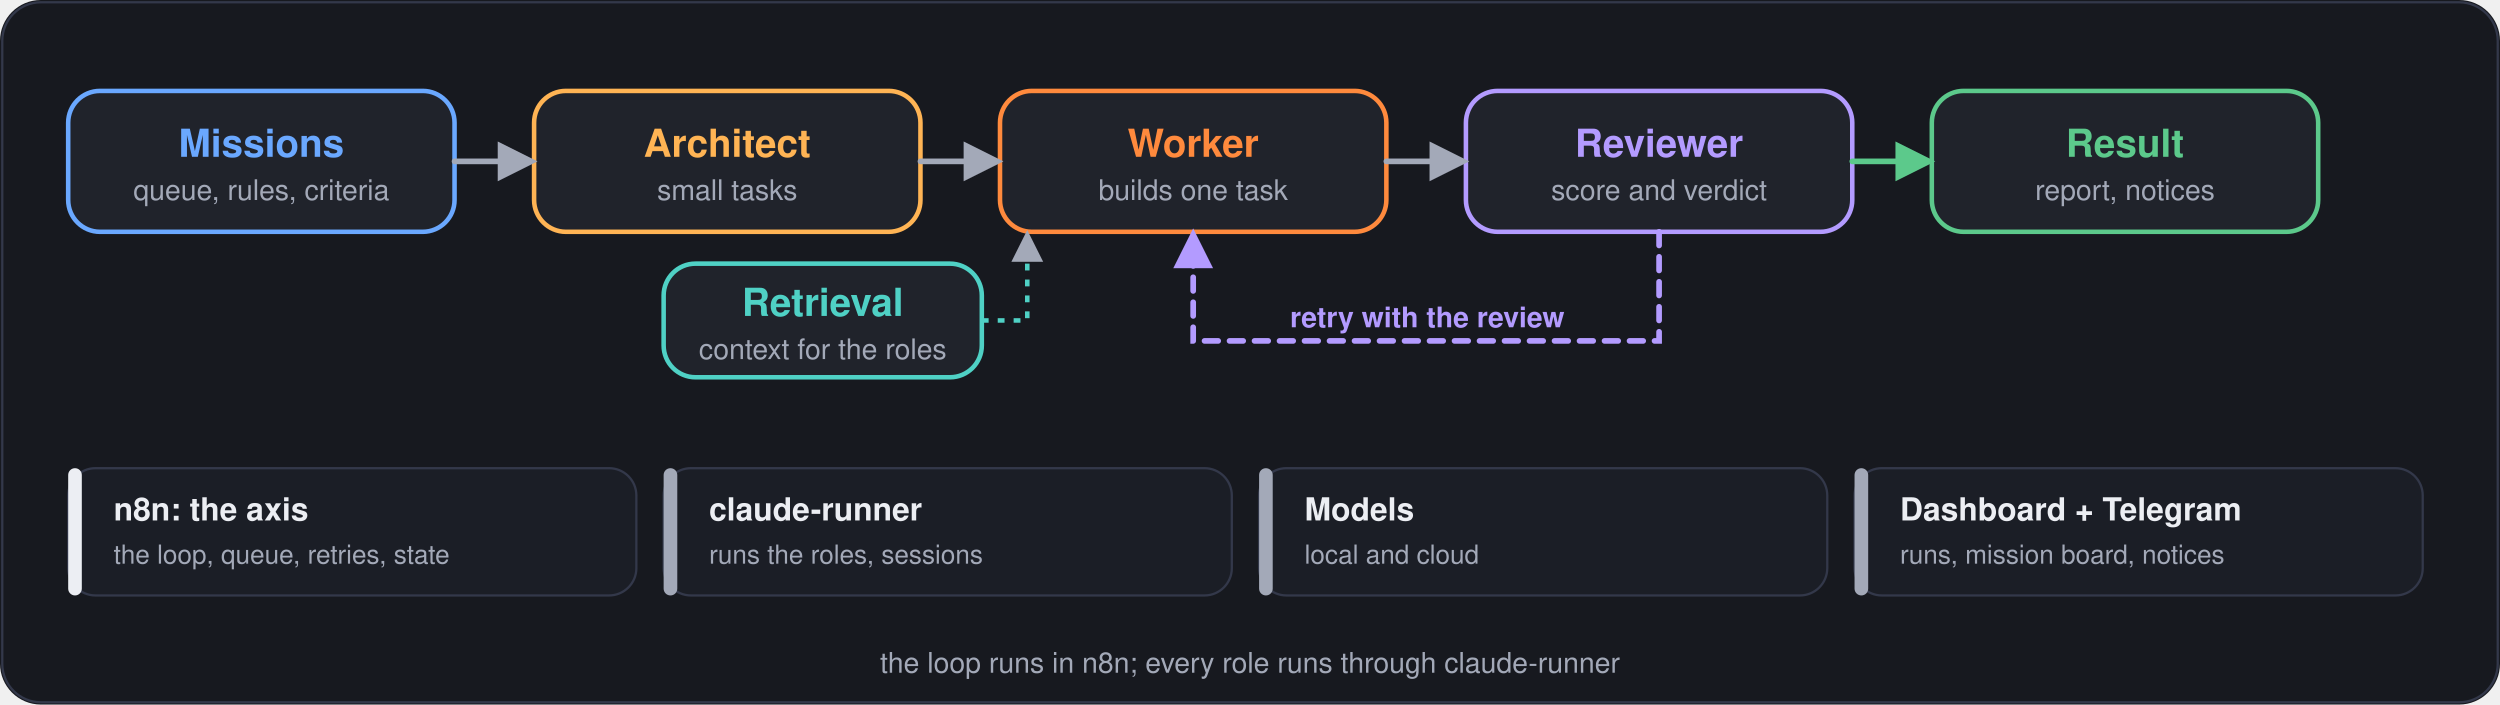
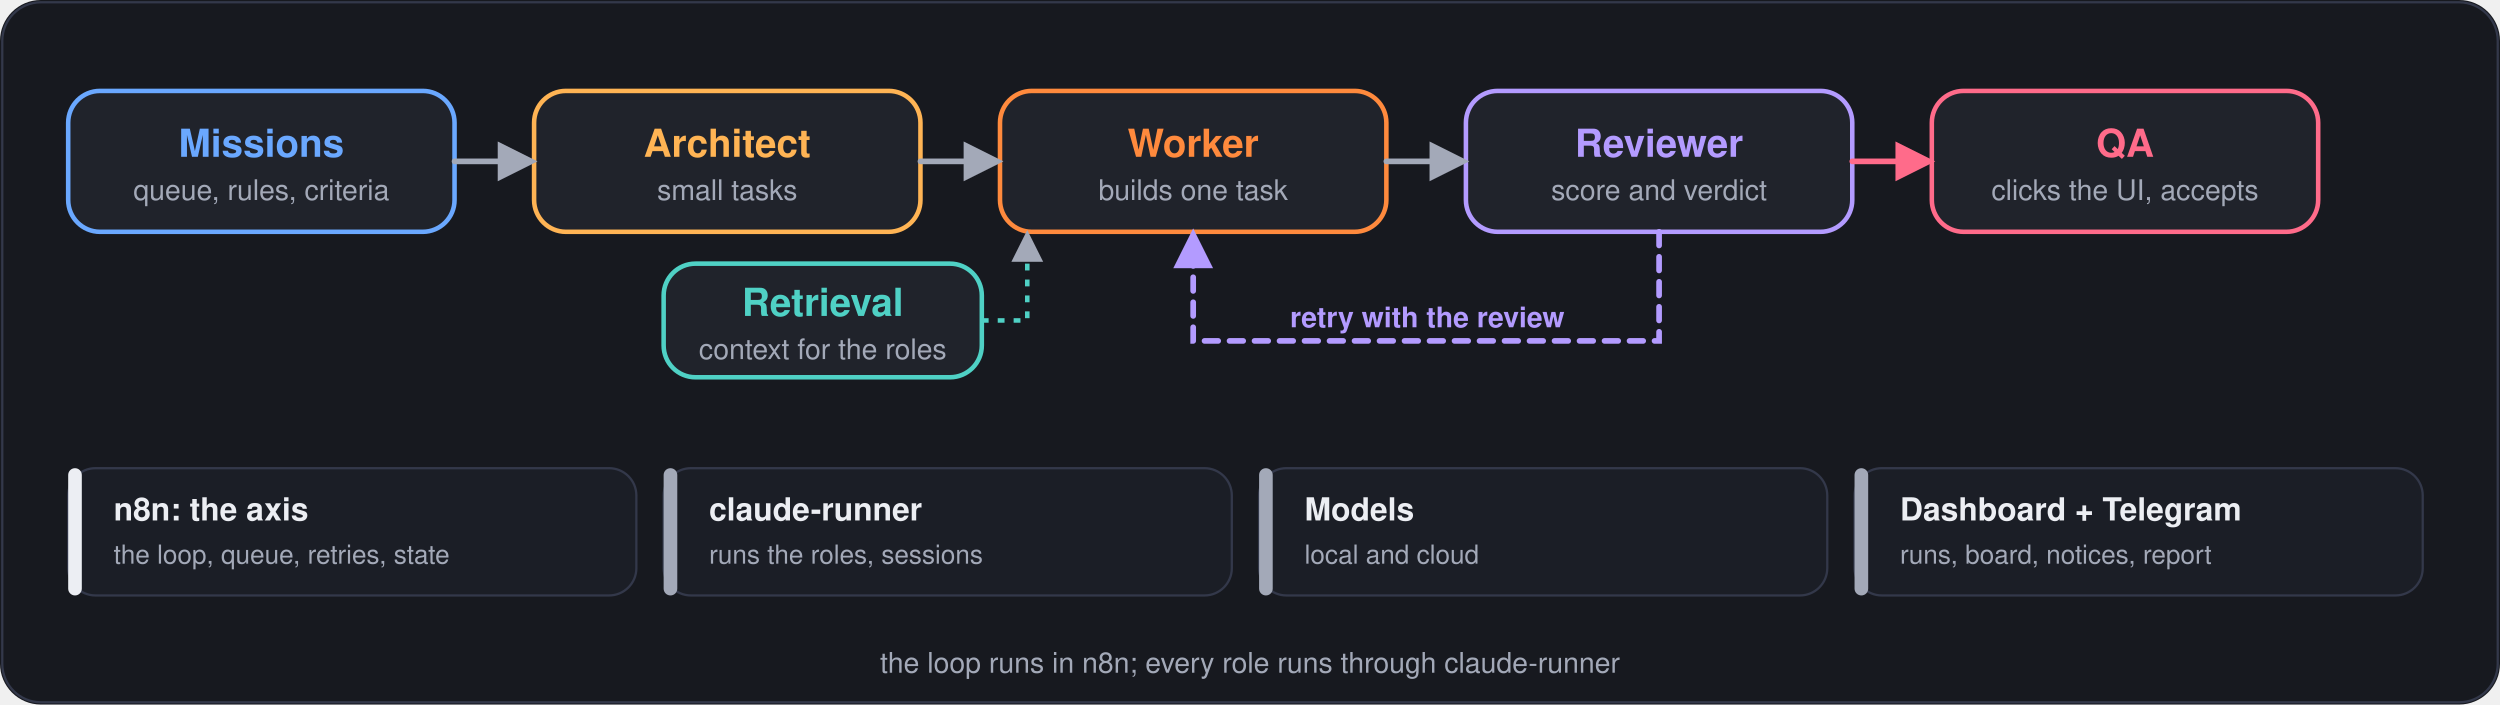
<svg xmlns="http://www.w3.org/2000/svg" viewBox="0 0 1100 310" role="img" aria-label="How a mission runs">
  <defs>
    <linearGradient id="bg" x1="0" y1="0" x2="1" y2="1">
      <stop offset="0" stop-color="#17191f" />
      <stop offset="1" stop-color="#2b2113" />
    </linearGradient>
    <linearGradient id="amber" x1="0" y1="0" x2="1" y2="0">
      <stop offset="0" stop-color="#ffc766" />
      <stop offset="1" stop-color="#ff8a3d" />
    </linearGradient>
    <pattern id="grid" width="40" height="40" patternUnits="userSpaceOnUse">
      <path d="M40 0H0V40" fill="none" stroke="#fff" stroke-opacity=".05" />
    </pattern>
    <marker id="a" viewBox="0 0 10 10" refX="8" refY="5" markerWidth="7" markerHeight="7" orient="auto-start-reverse">
      <path d="M0 0L10 5L0 10z" fill="#a3a9b8" />
    </marker>
    <marker id="b" viewBox="0 0 10 10" refX="8" refY="5" markerWidth="7" markerHeight="7" orient="auto-start-reverse">
      <path d="M0 0L10 5L0 10z" fill="#b39bff" />
    </marker>
    <marker id="g" viewBox="0 0 10 10" refX="8" refY="5" markerWidth="7" markerHeight="7" orient="auto-start-reverse">
-       <path d="M0 0L10 5L0 10z" fill="#5cc98b" />
+       <path d="M0 0L10 5L0 10z" fill="#ff6b8a" />
    </marker>
  </defs>
  <rect width="1100" height="310" rx="18" fill="#17191f" />
  <rect x="1" y="1" width="1098" height="308" rx="17" fill="none" stroke="#33384a" />
  <g font-family="Segoe UI, Helvetica, Arial, sans-serif" text-anchor="middle">
    <rect x="30" y="40" width="170" height="62" rx="14" fill="#20232b" stroke="#6aa8ff" stroke-width="2" />
    <text x="115.0" y="69.0" fill="#6aa8ff" font-size="17" font-weight="700">Missions</text>
    <text x="115.0" y="88.0" fill="#a3a9b8" font-size="12.5" font-weight="400">queue, rules, criteria</text>
    <rect x="235" y="40" width="170" height="62" rx="14" fill="#20232b" stroke="#ffb454" stroke-width="2" />
    <text x="320.0" y="69.0" fill="#ffb454" font-size="17" font-weight="700">Architect</text>
    <text x="320.0" y="88.0" fill="#a3a9b8" font-size="12.5" font-weight="400">small tasks</text>
    <rect x="440" y="40" width="170" height="62" rx="14" fill="#20232b" stroke="#ff8a3d" stroke-width="2" />
    <text x="525.0" y="69.0" fill="#ff8a3d" font-size="17" font-weight="700">Worker</text>
    <text x="525.0" y="88.0" fill="#a3a9b8" font-size="12.5" font-weight="400">builds one task</text>
    <rect x="645" y="40" width="170" height="62" rx="14" fill="#20232b" stroke="#b39bff" stroke-width="2" />
    <text x="730.0" y="69.0" fill="#b39bff" font-size="17" font-weight="700">Reviewer</text>
    <text x="730.0" y="88.0" fill="#a3a9b8" font-size="12.5" font-weight="400">score and verdict</text>
-     <rect x="850" y="40" width="170" height="62" rx="14" fill="#20232b" stroke="#5cc98b" stroke-width="2" />
-     <text x="935.0" y="69.0" fill="#5cc98b" font-size="17" font-weight="700">Result</text>
-     <text x="935.0" y="88.0" fill="#a3a9b8" font-size="12.5" font-weight="400">report, notices</text>
+     <rect x="850" y="40" width="170" height="62" rx="14" fill="#20232b" stroke="#ff6b8a" stroke-width="2" />
+     <text x="935.0" y="69.0" fill="#ff6b8a" font-size="17" font-weight="700">QA</text>
+     <text x="935.0" y="88.0" fill="#a3a9b8" font-size="12.5" font-weight="400">clicks the UI, accepts</text>
    <g stroke="#a3a9b8" stroke-width="2.5" fill="none" stroke-linecap="round">
      <path d="M200 71H233" marker-end="url(#a)" />
      <path d="M405 71H438" marker-end="url(#a)" />
      <path d="M610 71H643" marker-end="url(#a)" />
-       <path d="M815 71H848" stroke="#5cc98b" marker-end="url(#g)" />
+       <path d="M815 71H848" stroke="#ff6b8a" marker-end="url(#g)" />
      <path d="M730 102V150H525V104" stroke="#b39bff" stroke-dasharray="6 5" marker-end="url(#b)" />
    </g>
    <text x="628" y="144" fill="#b39bff" font-size="12.5" font-weight="600">retry with the review</text>
    <rect x="292" y="116" width="140" height="50" rx="14" fill="#20232b" stroke="#4fd1c5" stroke-width="2" />
    <text x="362.0" y="139.0" fill="#4fd1c5" font-size="17" font-weight="700">Retrieval</text>
    <text x="362.0" y="158.0" fill="#a3a9b8" font-size="12.5" font-weight="400">context for the roles</text>
    <path d="M432 141H452V104" stroke="#4fd1c5" stroke-width="2" stroke-dasharray="3 4" fill="none" marker-end="url(#a)" />
    <rect x="30" y="206" width="250" height="56" rx="12" fill="#1b1e26" stroke="#33384a" />
    <rect x="30" y="206" width="6" height="56" rx="3" fill="#eceef3" />
    <text x="50" y="229" text-anchor="start" fill="#eceef3" font-size="14" font-weight="700">n8n: the axis</text>
    <text x="50" y="248" text-anchor="start" fill="#a3a9b8" font-size="11.5" font-weight="500">the loop, queue, retries, state</text>
    <rect x="292" y="206" width="250" height="56" rx="12" fill="#1b1e26" stroke="#33384a" />
    <rect x="292" y="206" width="6" height="56" rx="3" fill="#a3a9b8" />
    <text x="312" y="229" text-anchor="start" fill="#eceef3" font-size="14" font-weight="700">claude-runner</text>
    <text x="312" y="248" text-anchor="start" fill="#a3a9b8" font-size="11.5" font-weight="500">runs the roles, sessions</text>
    <rect x="554" y="206" width="250" height="56" rx="12" fill="#1b1e26" stroke="#33384a" />
    <rect x="554" y="206" width="6" height="56" rx="3" fill="#a3a9b8" />
    <text x="574" y="229" text-anchor="start" fill="#eceef3" font-size="14" font-weight="700">Models</text>
    <text x="574" y="248" text-anchor="start" fill="#a3a9b8" font-size="11.5" font-weight="500">local and cloud</text>
    <rect x="816" y="206" width="250" height="56" rx="12" fill="#1b1e26" stroke="#33384a" />
    <rect x="816" y="206" width="6" height="56" rx="3" fill="#a3a9b8" />
    <text x="836" y="229" text-anchor="start" fill="#eceef3" font-size="14" font-weight="700">Dashboard + Telegram</text>
-     <text x="836" y="248" text-anchor="start" fill="#a3a9b8" font-size="11.5" font-weight="500">runs, mission board, notices</text>
+     <text x="836" y="248" text-anchor="start" fill="#a3a9b8" font-size="11.5" font-weight="500">runs, board, notices, report</text>
    <text x="550" y="296" fill="#a3a9b8" font-size="12.5">the loop runs in n8n; every role runs through claude-runner</text>
  </g>
</svg>
